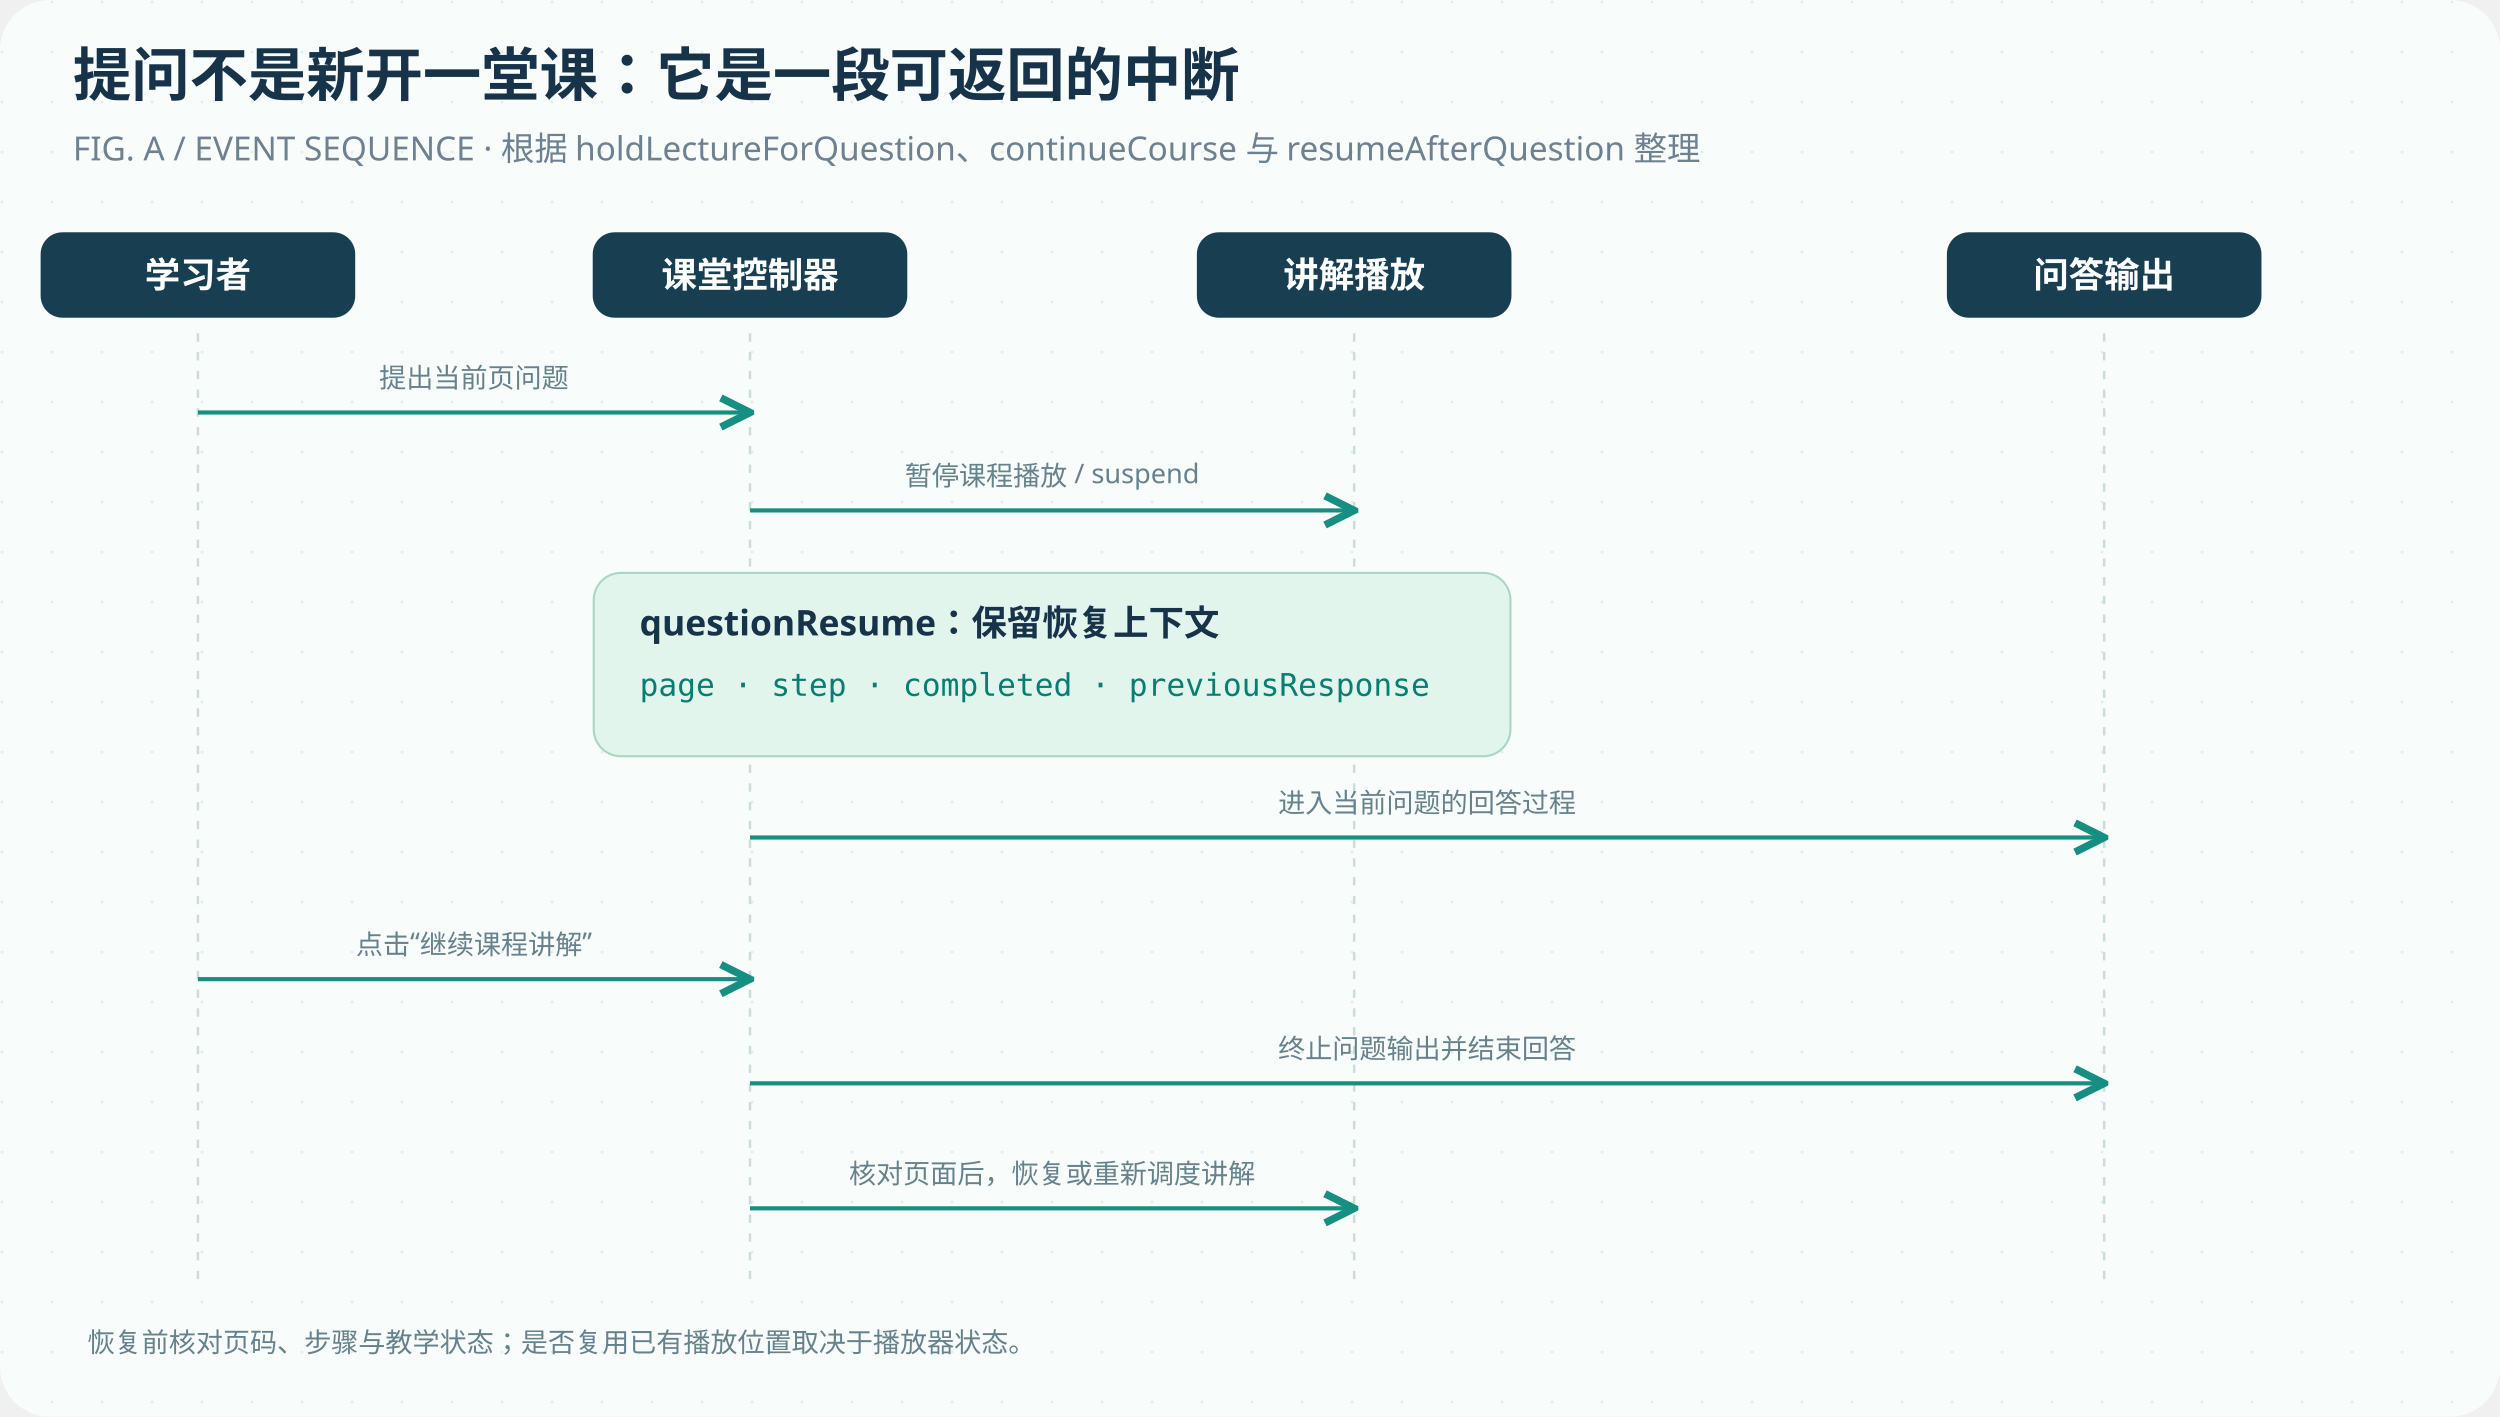
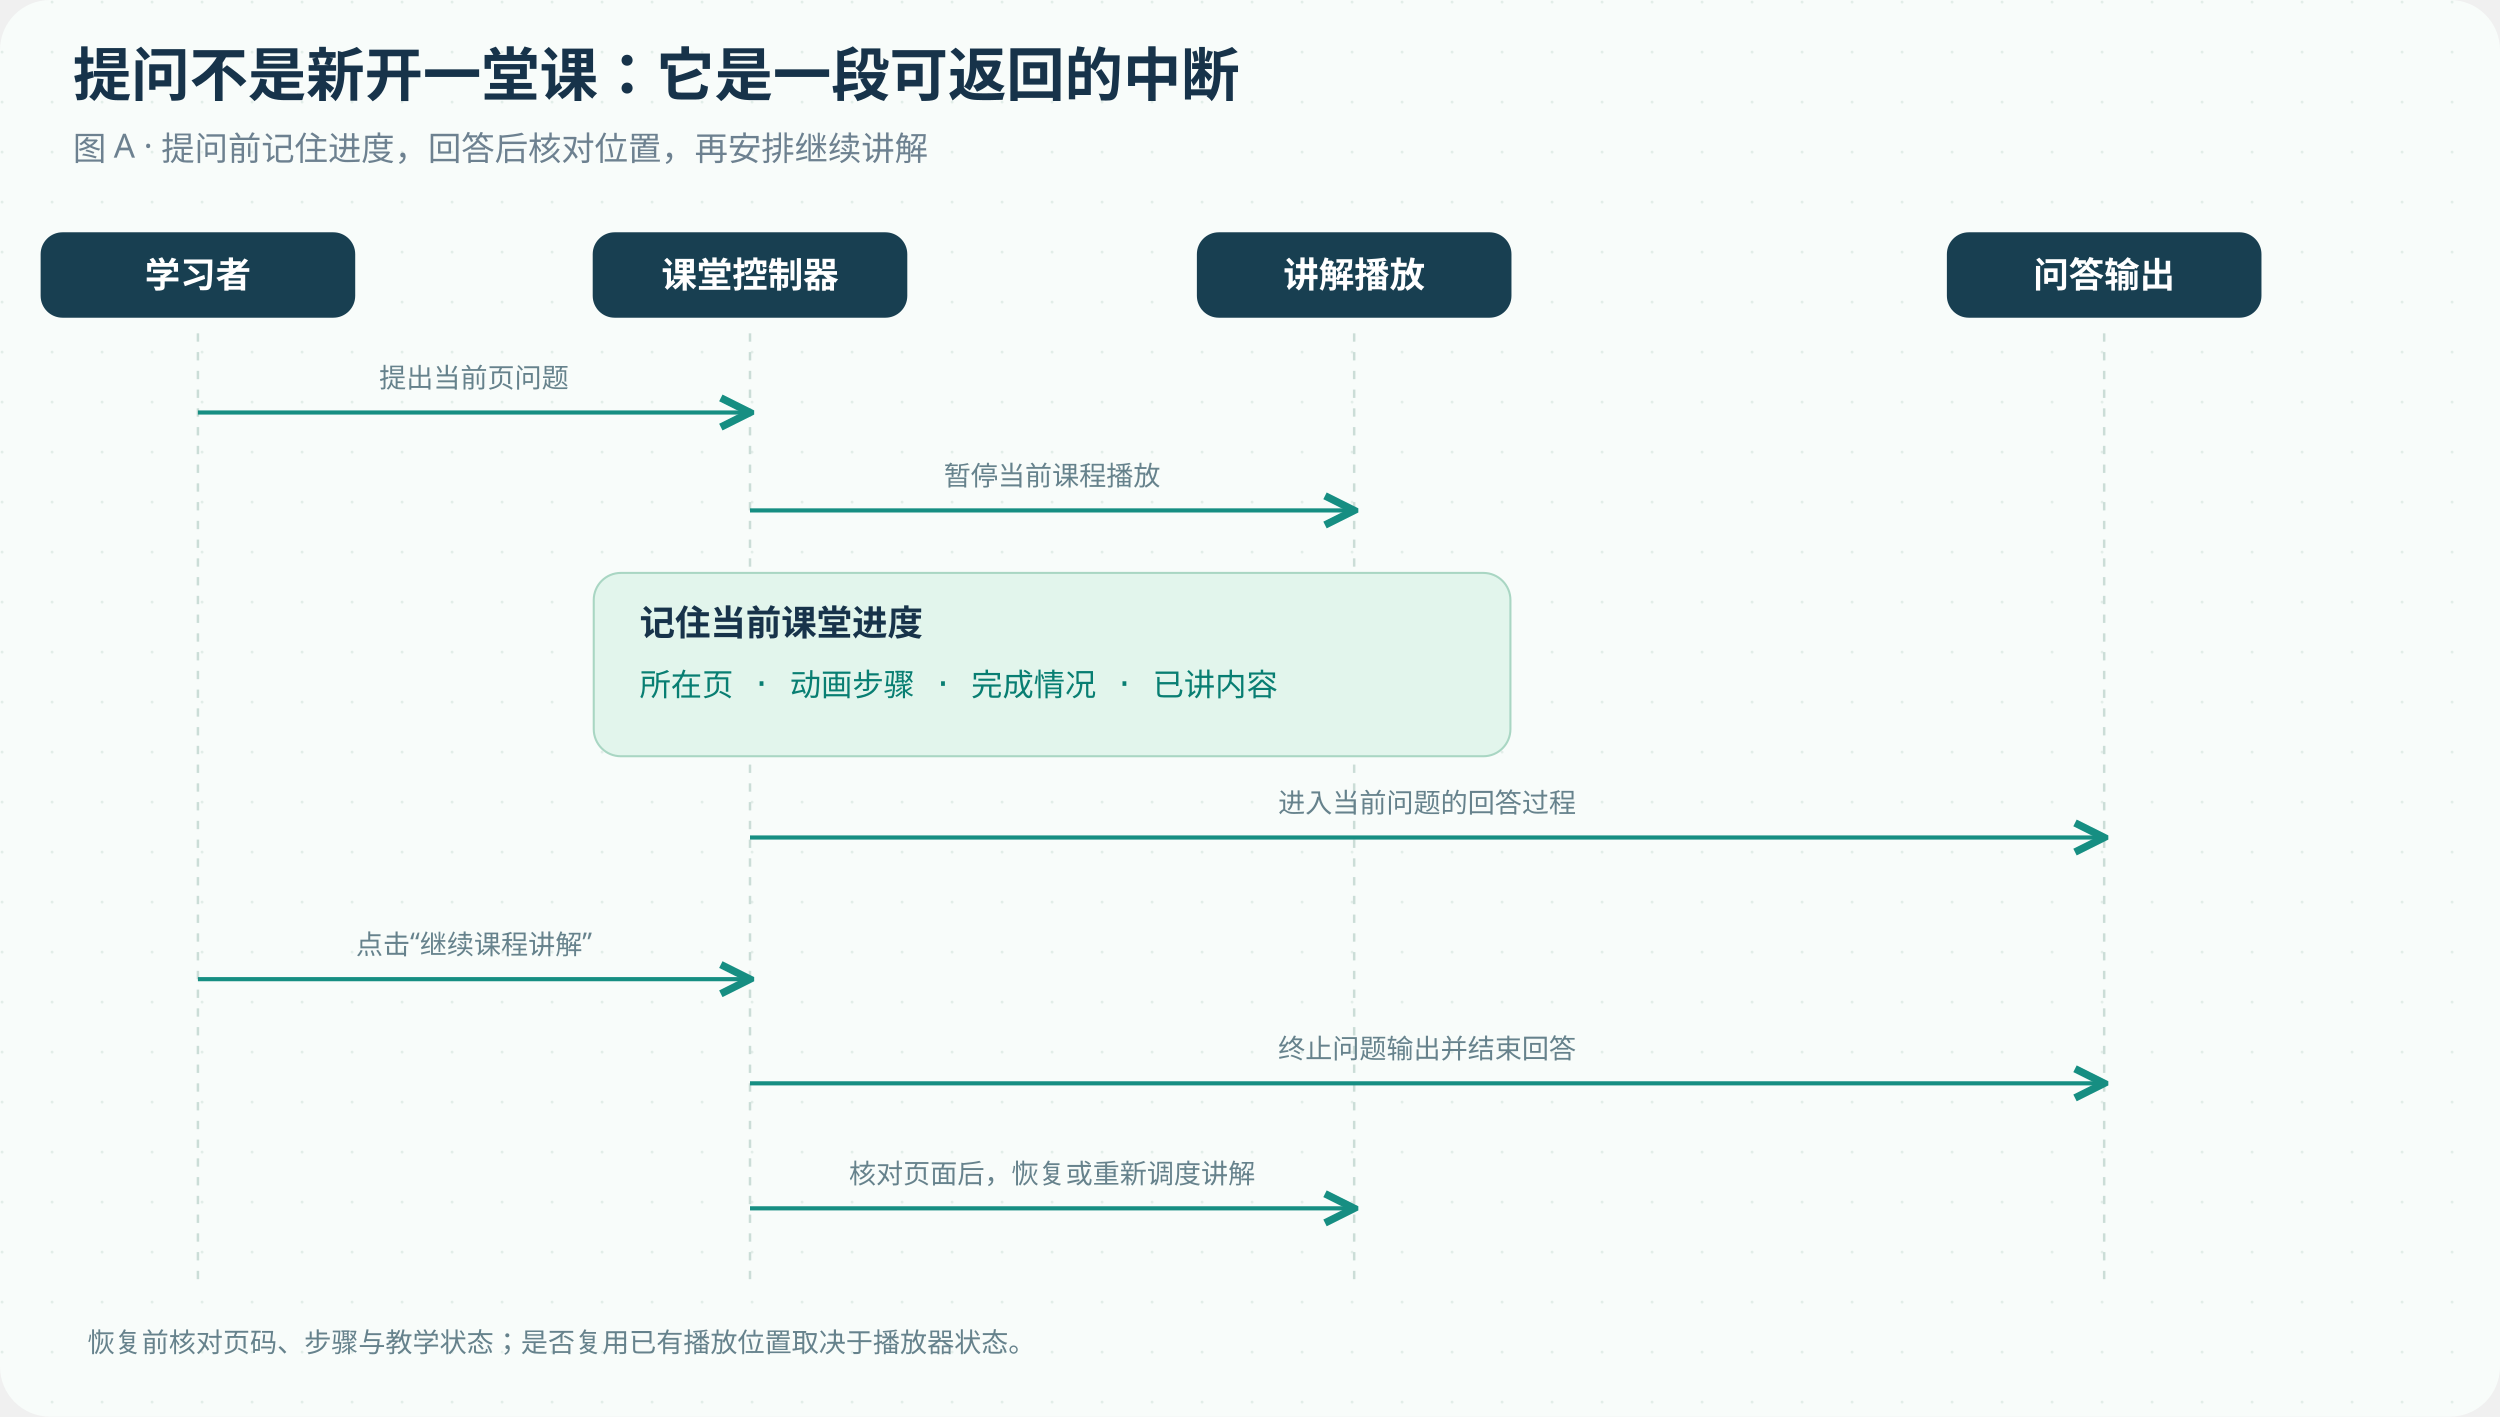
<svg xmlns="http://www.w3.org/2000/svg" viewBox="0 0 1200 680" role="img" aria-label="提问不是新开一堂课：它是一段可返回的中断">
  <defs>
    <marker id="a" markerWidth="9" markerHeight="9" refX="8" refY="4.5" orient="auto">
      <path d="M1 1L8 4.5L1 8" fill="none" stroke="#168E82" stroke-width="1.8" />
    </marker>
    <pattern id="grid" width="24" height="24" patternUnits="userSpaceOnUse">
      <circle cx="1" cy="1" r=".7" fill="#C9DDD4" />
    </pattern>
  </defs>
  <style>text{font-family:"Microsoft YaHei","Noto Sans SC",sans-serif} .title{font-size:28px;font-weight:700;fill:#17334A}.sub{font-size:16px;fill:#6D8190}.label{font-size:17px;font-weight:700;fill:#17334A}.body{font-size:16px;fill:#4A6577}.small{font-size:13px;fill:#66828C}.mono{font-family:Consolas,monospace;font-size:15px;fill:#087E72}.edge{stroke:#168E82;stroke-width:2;fill:none;marker-end:url(#a)}.dash{stroke-dasharray:6 5}.lane{stroke:#CBDDD7;stroke-width:1.2;stroke-dasharray:4 5}.light{fill:#F7FCFA;stroke:#BCDCD0}.white{fill:white;stroke:#D4E4DF}.navy{fill:#183F51;stroke:#183F51}.mint{fill:#E2F5EC;stroke:#A9D6C3}.violet{fill:#EEEFFC;stroke:#CECFF0}.gold{fill:#FFF5DE;stroke:#E8D3A1}.on{fill:white}.onsoft{fill:#BFE3D8}.badge{font-size:12px;font-weight:700;letter-spacing:1px;fill:#087E72}</style>
  <rect width="1200" height="680" rx="24" fill="#F8FCFA" />
  <rect width="1200" height="680" rx="24" fill="url(#grid)" opacity=".45" />
  <text x="35" y="46" class="title">提问不是新开一堂课：它是一段可返回的中断</text>
-   <text x="35" y="77" class="sub">FIG. A / EVENT SEQUENCE · 根据 holdLectureForQuestion、continueCourse 与 resumeAfterQuestion 整理</text>
+   <text x="35" y="77" class="sub">图 A · 提问前记住进度，回答后核对位置，再安排继续讲解</text>
  <rect x="20" y="112" width="150" height="40" rx="10" class="navy" />
  <text x="95" y="138" class="label on" text-anchor="middle">学习者</text>
  <path d="M95 160V615" class="lane" />
  <rect x="285" y="112" width="150" height="40" rx="10" class="navy" />
  <text x="360" y="138" class="label on" text-anchor="middle">课堂控制器</text>
  <path d="M360 160V615" class="lane" />
  <rect x="575" y="112" width="150" height="40" rx="10" class="navy" />
  <text x="650" y="138" class="label on" text-anchor="middle">讲解播放</text>
  <path d="M650 160V615" class="lane" />
  <rect x="935" y="112" width="150" height="40" rx="10" class="navy" />
  <text x="1010" y="138" class="label on" text-anchor="middle">问答输出</text>
  <path d="M1010 160V615" class="lane" />
  <path d="M95 198H360" class="edge" />
  <text x="227.5" y="186" class="small" text-anchor="middle">提出当前页问题</text>
  <path d="M360 245H650" class="edge" />
-   <text x="505.0" y="233" class="small" text-anchor="middle">暂停课程播放 / suspend</text>
+   <text x="505.0" y="233" class="small" text-anchor="middle">暂停当前课程播放</text>
  <rect x="285" y="275" width="440" height="88" rx="13" class="mint" />
-   <text x="307" y="305" class="label">questionResume：保留恢复上下文</text>
-   <text x="307" y="334" class="mono">page · step · completed · previousResponse</text>
+   <text x="307" y="305" class="label">记住当前课堂进度</text>
+   <text x="307" y="334" class="mono">所在页 · 动画步骤 · 完成情况 · 已讲内容</text>
  <path d="M360 402H1010" class="edge" />
  <text x="685.0" y="390" class="small" text-anchor="middle">进入当前问题的回答过程</text>
  <path d="M95 470H360" class="edge" />
  <text x="227.5" y="458" class="small" text-anchor="middle">点击“继续课程讲解”</text>
  <path d="M360 520H1010" class="edge" />
  <text x="685.0" y="508" class="small" text-anchor="middle">终止问题输出并结束回答</text>
  <path d="M360 580H650" class="edge" />
  <text x="505.0" y="568" class="small" text-anchor="middle">核对页面后，恢复或重新调度讲解</text>
  <text x="42" y="649" class="small">恢复前核对页码、步骤与教学状态；是否复用已有播放位置取决于播放器状态。</text>
</svg>
